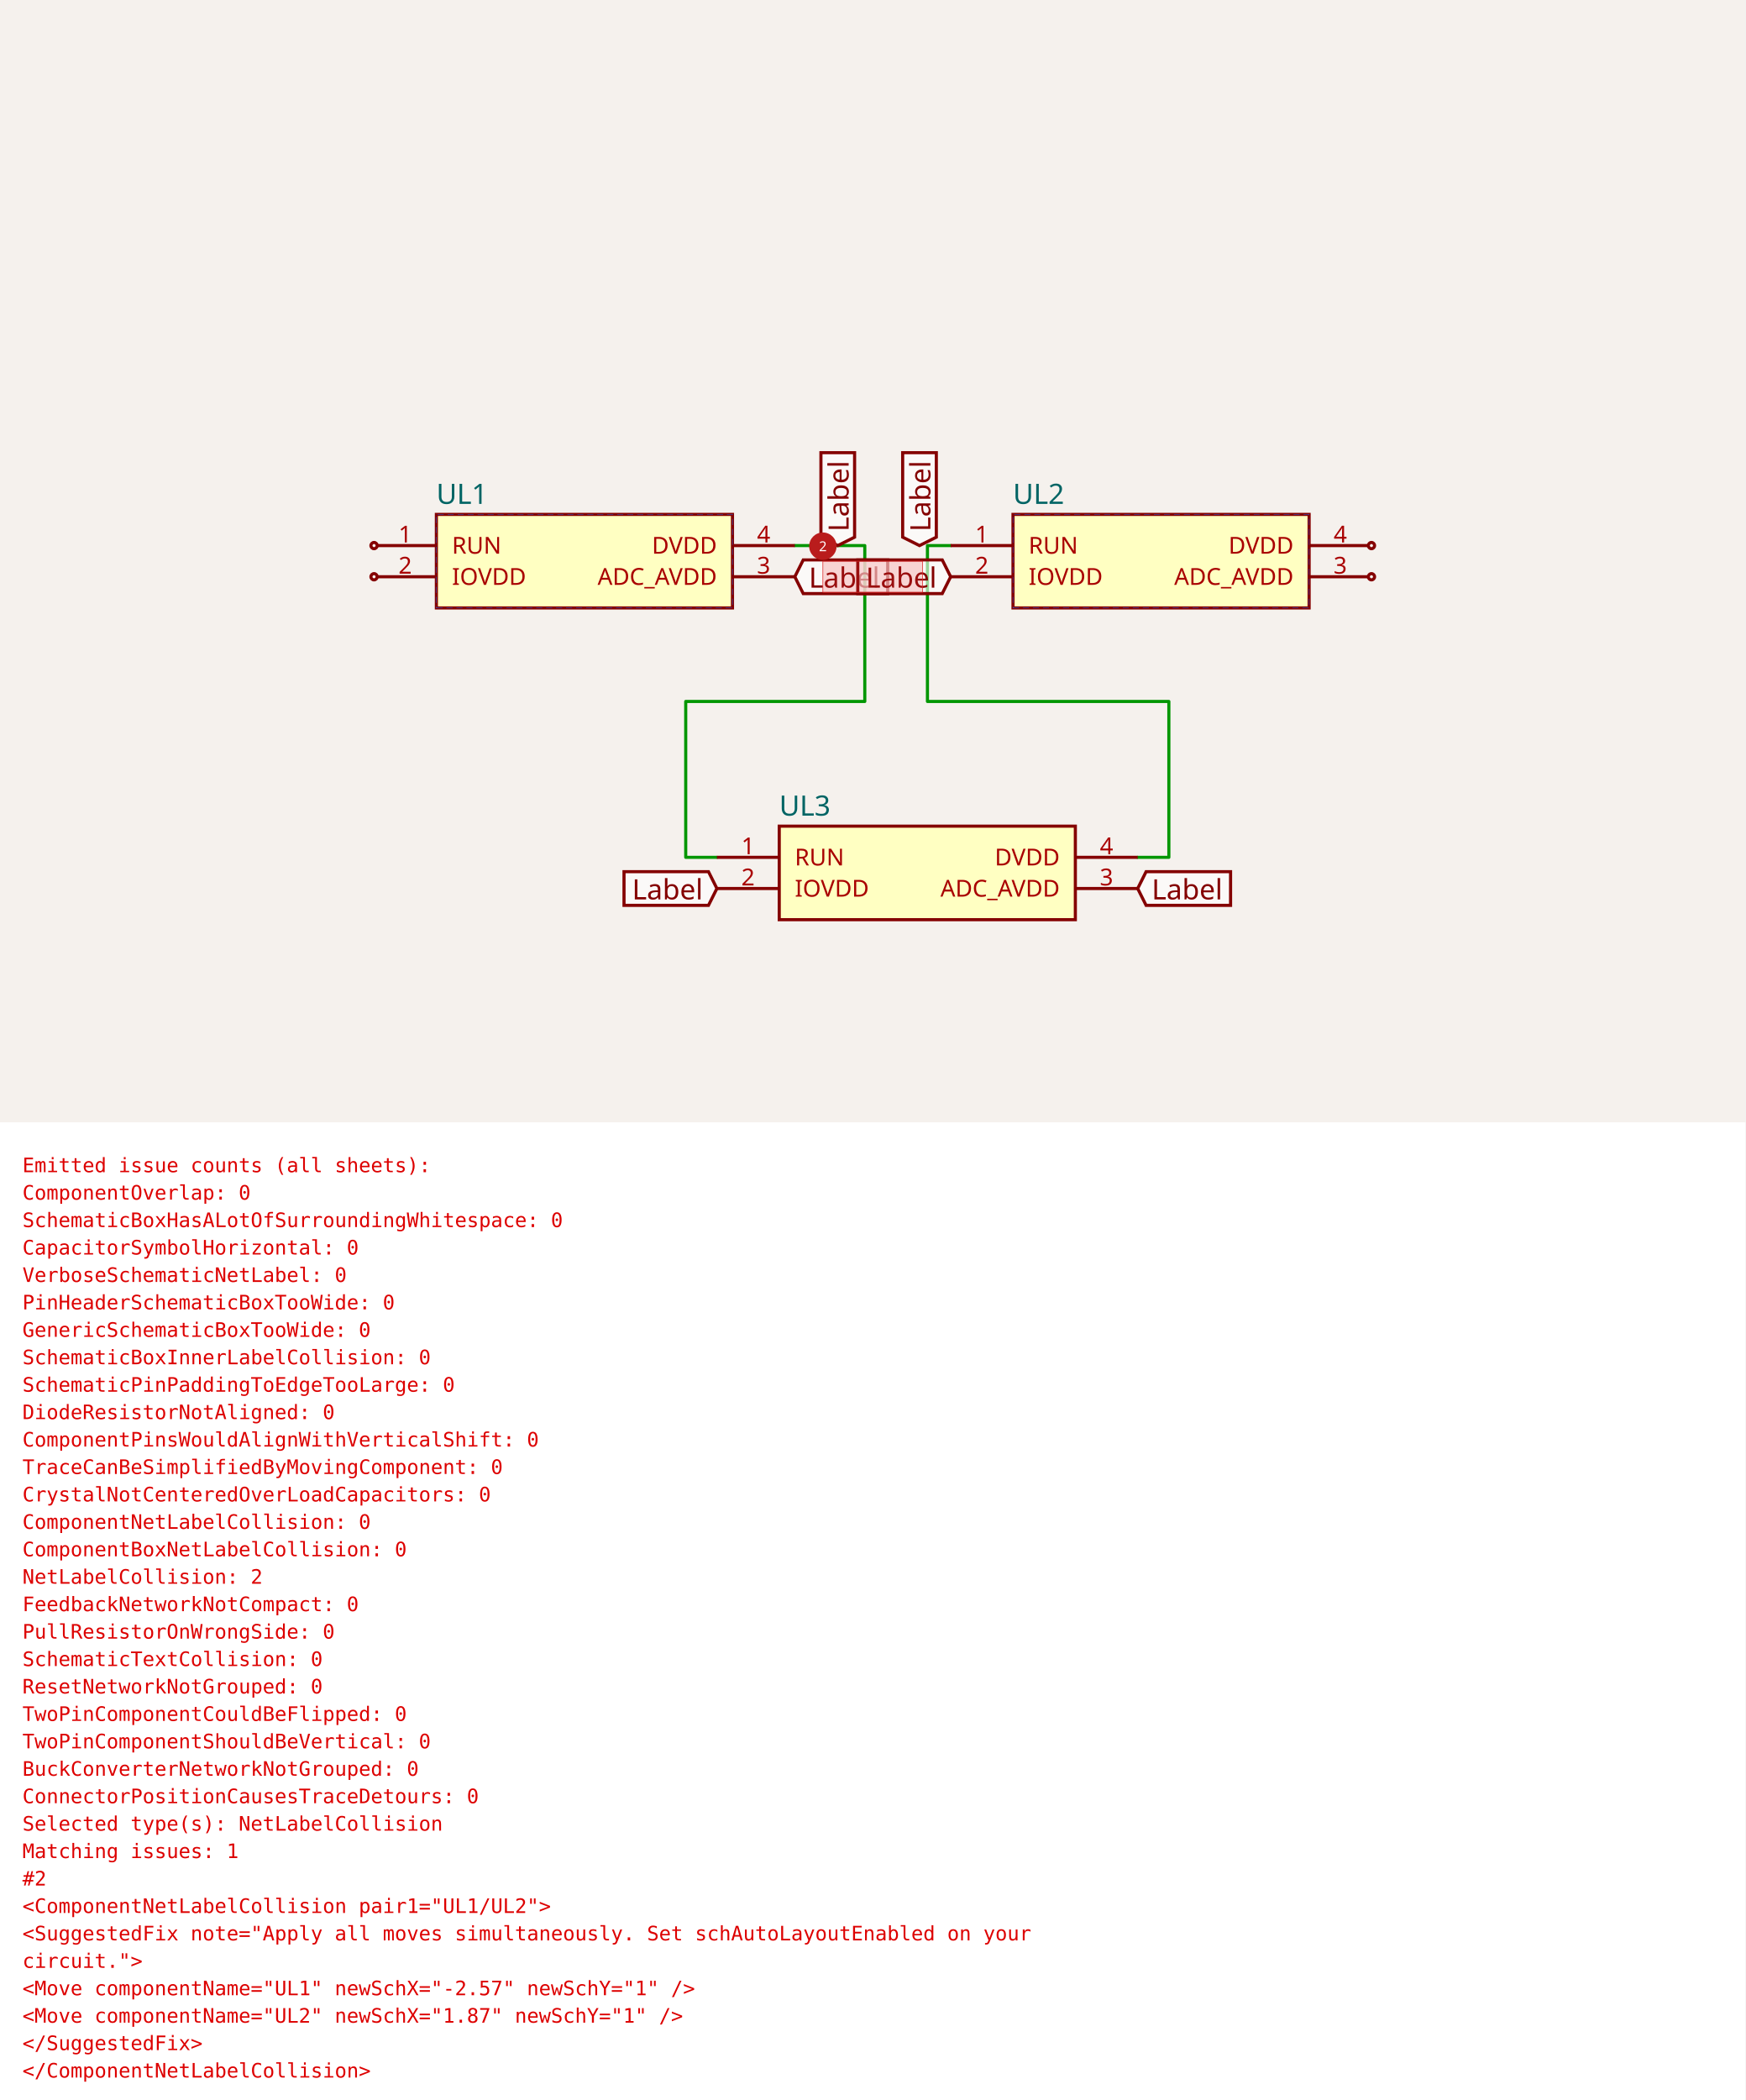
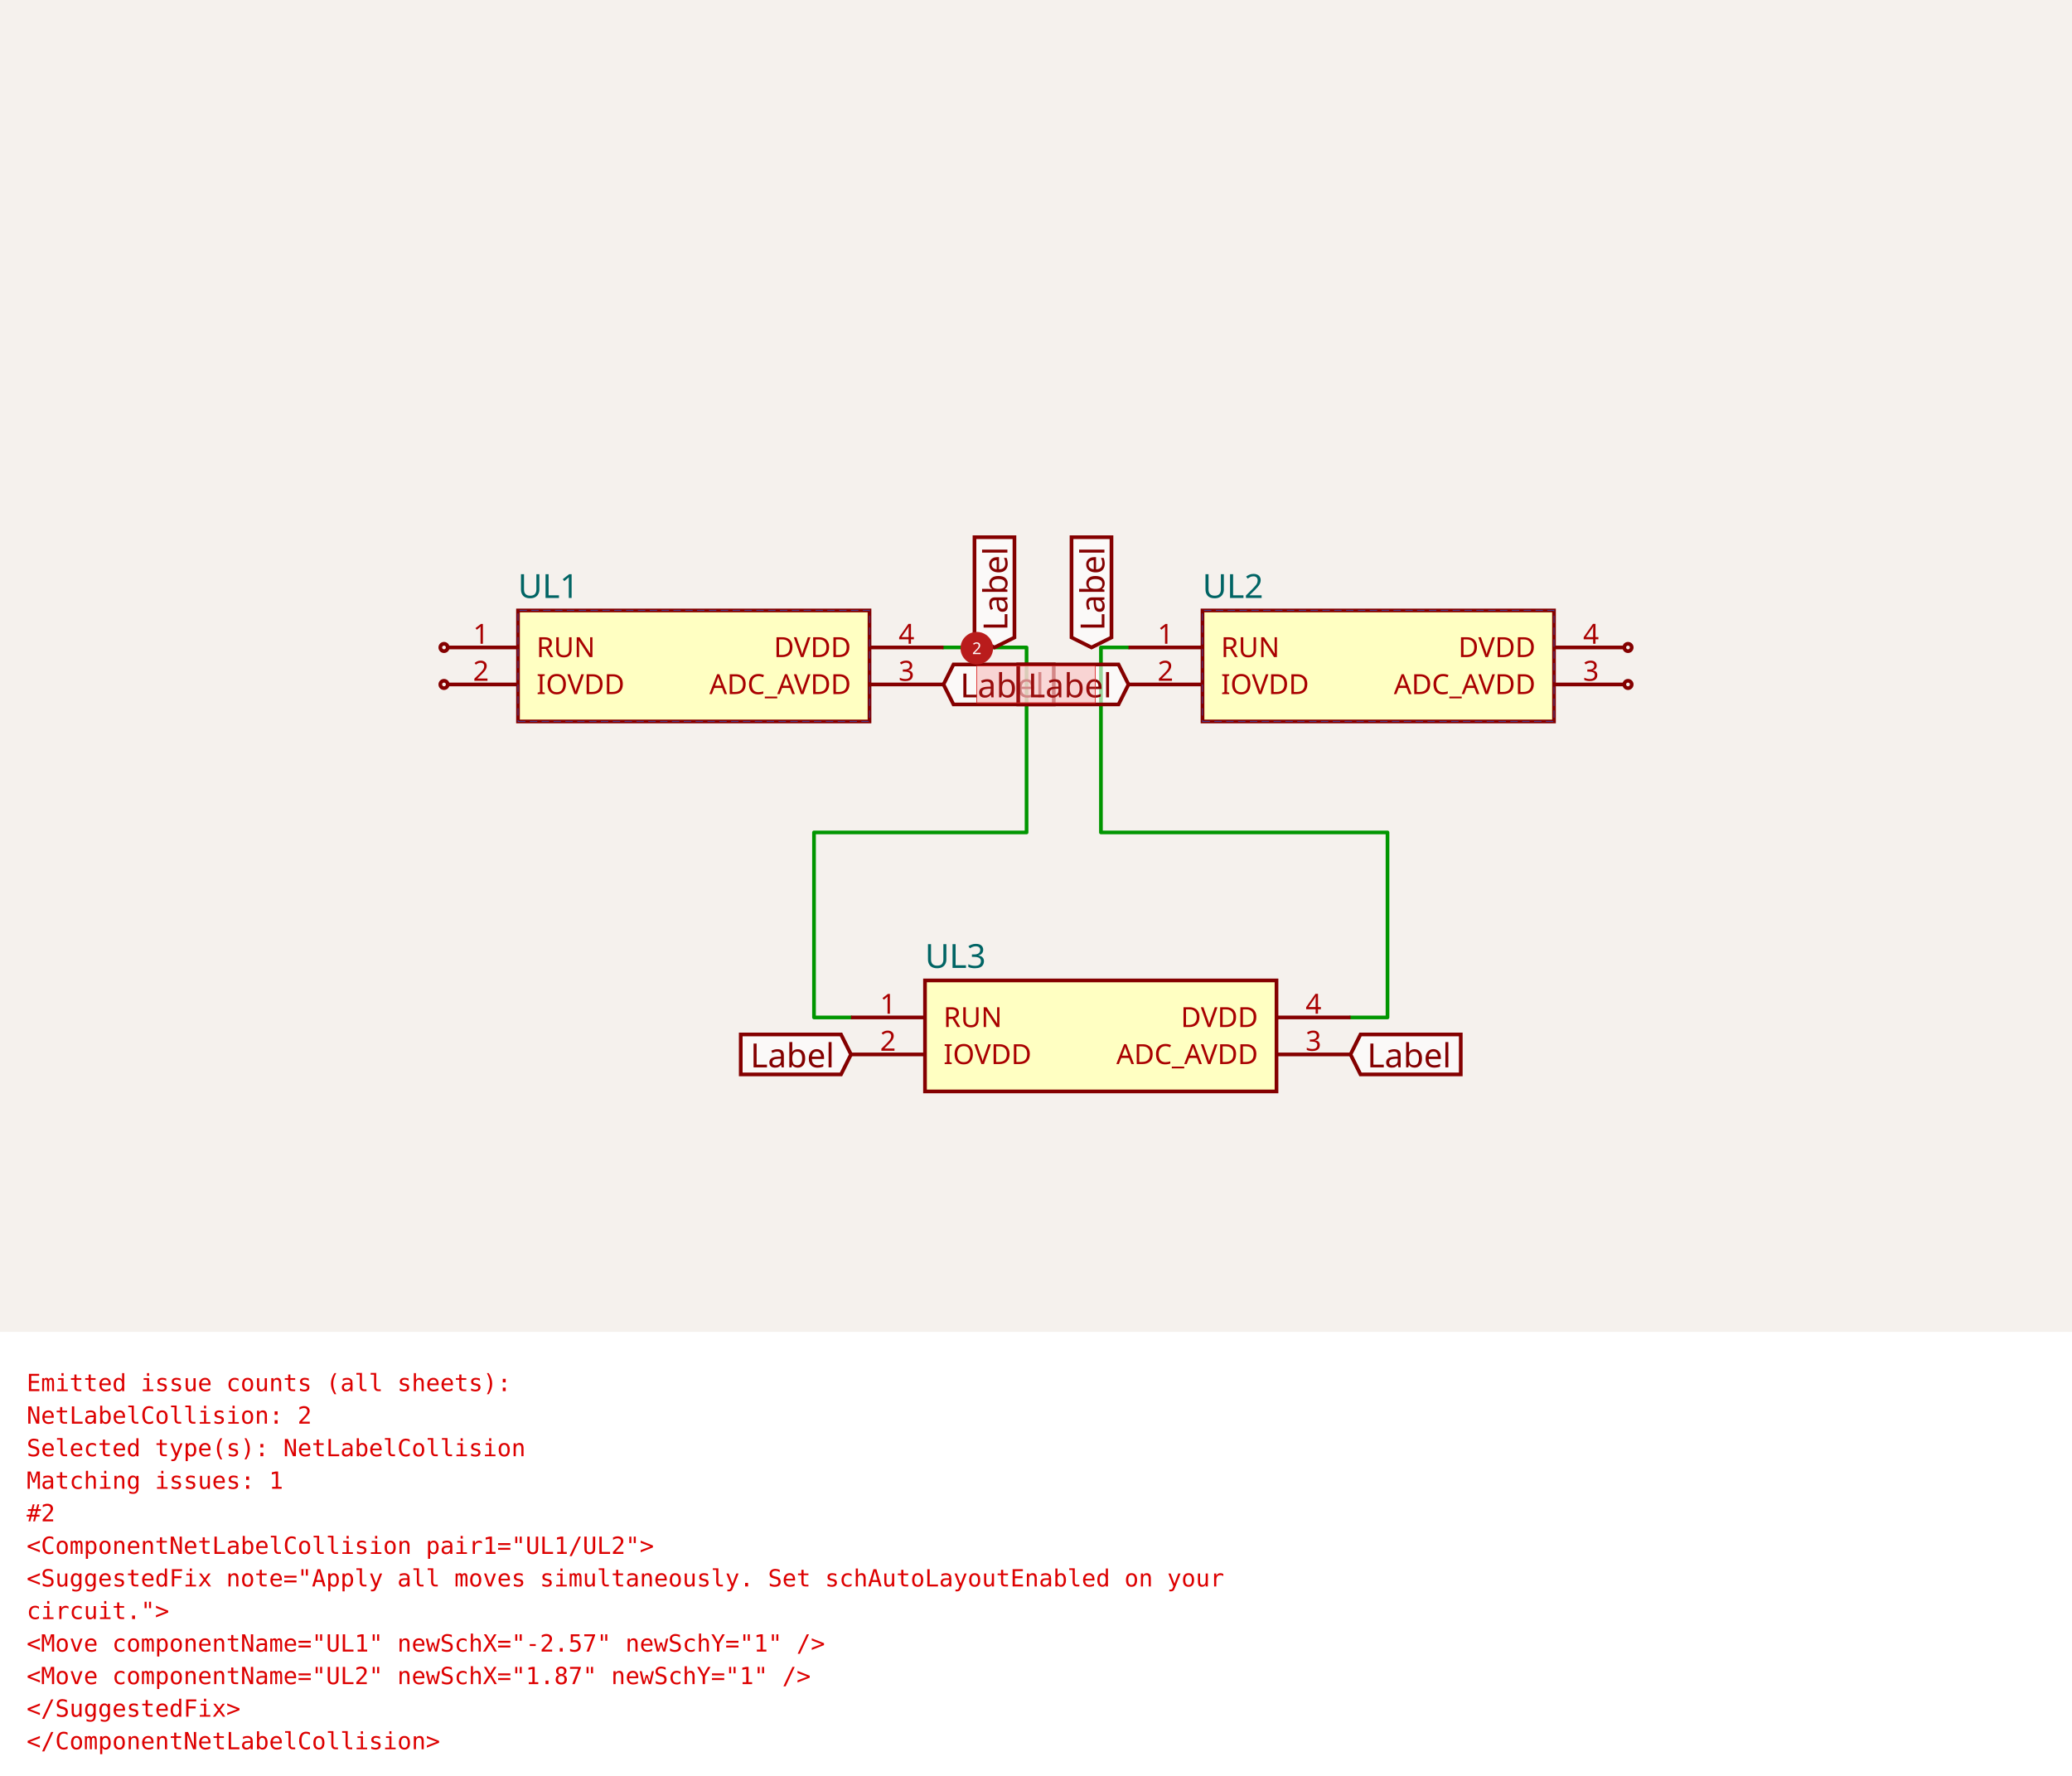
- <svg xmlns="http://www.w3.org/2000/svg" width="1400" height="1684" viewBox="0 0 1400 1684">
+ <svg xmlns="http://www.w3.org/2000/svg" width="1400" height="1200" viewBox="0 0 1400 1200">
  <g transform="translate(0, 0)">
    <svg class="tscircuit-schematic" width="1400" height="900" style="background-color: rgb(245, 241, 237)" data-real-to-screen-transform="matrix(37.9167357771,0,0,-37.9167357771,700,450)" data-software-used-string="@tscircuit/core@0.0.1382" viewBox="474.395 388.708 424.667 46.75">
      <style>
              .boundary { fill: rgb(245, 241, 237); }
              .schematic-boundary { fill: none; stroke: #fff; }
              .component { fill: none; stroke: rgb(132, 0, 0); }
              .chip { fill: rgb(255, 255, 194); stroke: rgb(132, 0, 0); }
              .component-pin { fill: none; stroke: rgb(132, 0, 0); }
              /* Basic per-trace hover fallback */
              .trace:hover {
                filter: invert(1);
              }
              .trace:hover .trace-crossing-outline {
                opacity: 0;
              }
              .trace:hover .trace-junction {
                filter: invert(1);
              }
              /* Net-hover highlighting: when a trace or its overlays are hovered,
                 invert color for all traces (base + overlays) sharing the same
                 subcircuit connectivity key. Also hide crossing outline during hover. */
              svg:has(:is(g.trace[data-subcircuit-connectivity-map-key="LOGIC_LABELS_connectivity_net0"], g.trace-overlays[data-subcircuit-connectivity-map-key="LOGIC_LABELS_connectivity_net0"]):hover) :is(g.trace[data-subcircuit-connectivity-map-key="LOGIC_LABELS_connectivity_net0"], g.trace-overlays[data-subcircuit-connectivity-map-key="LOGIC_LABELS_connectivity_net0"]) { filter: invert(1); }
svg:has(:is(g.trace[data-subcircuit-connectivity-map-key="LOGIC_LABELS_connectivity_net0"], g.trace-overlays[data-subcircuit-connectivity-map-key="LOGIC_LABELS_connectivity_net0"]):hover) g.trace-overlays[data-subcircuit-connectivity-map-key="LOGIC_LABELS_connectivity_net0"] .trace-crossing-outline { opacity: 0; }
svg:has(:is(g.trace[data-subcircuit-connectivity-map-key="LOGIC_LABELS_connectivity_net2"], g.trace-overlays[data-subcircuit-connectivity-map-key="LOGIC_LABELS_connectivity_net2"]):hover) :is(g.trace[data-subcircuit-connectivity-map-key="LOGIC_LABELS_connectivity_net2"], g.trace-overlays[data-subcircuit-connectivity-map-key="LOGIC_LABELS_connectivity_net2"]) { filter: invert(1); }
svg:has(:is(g.trace[data-subcircuit-connectivity-map-key="LOGIC_LABELS_connectivity_net2"], g.trace-overlays[data-subcircuit-connectivity-map-key="LOGIC_LABELS_connectivity_net2"]):hover) g.trace-overlays[data-subcircuit-connectivity-map-key="LOGIC_LABELS_connectivity_net2"] .trace-crossing-outline { opacity: 0; }
              .text { font-family: sans-serif; fill: rgb(0, 150, 0); }
              .pin-number { fill: rgb(169, 0, 0); }
              .port-label { fill: rgb(0, 100, 100); }
              .component-name { fill: rgb(0, 100, 100); }

            </style>
      <rect class="boundary" x="0" y="0" width="1400" height="900" />
      <g class="schematic-sheet" data-circuit-json-type="schematic_sheet" data-schematic-sheet-id="schematic_sheet_1">
        <rect class="sch-rect" x="90.384" y="18.958" width="1219.232" height="862.083" fill="none" stroke="rgb(132, 0, 0)" stroke-width="0.821" data-schematic-rect-id="schematic_sheet_1_outer" />
        <rect class="sch-rect" x="110.91" y="39.484" width="1178.18" height="821.032" fill="none" stroke="rgb(132, 0, 0)" stroke-width="0.821" data-schematic-rect-id="schematic_sheet_1_inner" />
        <line class="sch-line" x1="307.273" y1="18.958" x2="307.273" y2="39.484" stroke="rgb(132, 0, 0)" stroke-width="0.821" data-schematic-line-id="schematic_sheet_1_top_column_1" />
        <line class="sch-line" x1="307.273" y1="881.042" x2="307.273" y2="860.516" stroke="rgb(132, 0, 0)" stroke-width="0.821" data-schematic-line-id="schematic_sheet_1_bottom_column_1" />
        <line class="sch-line" x1="503.637" y1="18.958" x2="503.637" y2="39.484" stroke="rgb(132, 0, 0)" stroke-width="0.821" data-schematic-line-id="schematic_sheet_1_top_column_2" />
        <line class="sch-line" x1="503.637" y1="881.042" x2="503.637" y2="860.516" stroke="rgb(132, 0, 0)" stroke-width="0.821" data-schematic-line-id="schematic_sheet_1_bottom_column_2" />
        <line class="sch-line" x1="700" y1="18.958" x2="700" y2="39.484" stroke="rgb(132, 0, 0)" stroke-width="0.821" data-schematic-line-id="schematic_sheet_1_top_column_3" />
        <line class="sch-line" x1="700" y1="881.042" x2="700" y2="860.516" stroke="rgb(132, 0, 0)" stroke-width="0.821" data-schematic-line-id="schematic_sheet_1_bottom_column_3" />
        <line class="sch-line" x1="896.363" y1="18.958" x2="896.363" y2="39.484" stroke="rgb(132, 0, 0)" stroke-width="0.821" data-schematic-line-id="schematic_sheet_1_top_column_4" />
        <line class="sch-line" x1="896.363" y1="881.042" x2="896.363" y2="860.516" stroke="rgb(132, 0, 0)" stroke-width="0.821" data-schematic-line-id="schematic_sheet_1_bottom_column_4" />
        <line class="sch-line" x1="1092.727" y1="18.958" x2="1092.727" y2="39.484" stroke="rgb(132, 0, 0)" stroke-width="0.821" data-schematic-line-id="schematic_sheet_1_top_column_5" />
        <line class="sch-line" x1="1092.727" y1="881.042" x2="1092.727" y2="860.516" stroke="rgb(132, 0, 0)" stroke-width="0.821" data-schematic-line-id="schematic_sheet_1_bottom_column_5" />
        <line class="sch-line" x1="90.384" y1="655.258" x2="110.91" y2="655.258" stroke="rgb(132, 0, 0)" stroke-width="0.821" data-schematic-line-id="schematic_sheet_1_left_row_1" />
        <line class="sch-line" x1="1309.616" y1="655.258" x2="1289.09" y2="655.258" stroke="rgb(132, 0, 0)" stroke-width="0.821" data-schematic-line-id="schematic_sheet_1_right_row_1" />
        <line class="sch-line" x1="90.384" y1="450" x2="110.91" y2="450" stroke="rgb(132, 0, 0)" stroke-width="0.821" data-schematic-line-id="schematic_sheet_1_left_row_2" />
        <line class="sch-line" x1="1309.616" y1="450" x2="1289.09" y2="450" stroke="rgb(132, 0, 0)" stroke-width="0.821" data-schematic-line-id="schematic_sheet_1_right_row_2" />
        <line class="sch-line" x1="90.384" y1="244.742" x2="110.91" y2="244.742" stroke="rgb(132, 0, 0)" stroke-width="0.821" data-schematic-line-id="schematic_sheet_1_left_row_3" />
        <line class="sch-line" x1="1309.616" y1="244.742" x2="1289.09" y2="244.742" stroke="rgb(132, 0, 0)" stroke-width="0.821" data-schematic-line-id="schematic_sheet_1_right_row_3" />
        <text class="sch-text" x="209.091" y="29.221" fill="rgb(132, 132, 132)" text-anchor="middle" dominant-baseline="middle" font-family="sans-serif" font-size="12.315px" transform="rotate(0, 209.0915, 29.22126)">1</text>
        <text class="sch-text" x="209.091" y="870.779" fill="rgb(132, 132, 132)" text-anchor="middle" dominant-baseline="middle" font-family="sans-serif" font-size="12.315px" transform="rotate(0, 209.0915, 870.7787)">1</text>
        <text class="sch-text" x="405.455" y="29.221" fill="rgb(132, 132, 132)" text-anchor="middle" dominant-baseline="middle" font-family="sans-serif" font-size="12.315px" transform="rotate(0, 405.4549, 29.22126)">2</text>
        <text class="sch-text" x="405.455" y="870.779" fill="rgb(132, 132, 132)" text-anchor="middle" dominant-baseline="middle" font-family="sans-serif" font-size="12.315px" transform="rotate(0, 405.4549, 870.7787)">2</text>
        <text class="sch-text" x="601.818" y="29.221" fill="rgb(132, 132, 132)" text-anchor="middle" dominant-baseline="middle" font-family="sans-serif" font-size="12.315px" transform="rotate(0, 601.8183, 29.22126)">3</text>
        <text class="sch-text" x="601.818" y="870.779" fill="rgb(132, 132, 132)" text-anchor="middle" dominant-baseline="middle" font-family="sans-serif" font-size="12.315px" transform="rotate(0, 601.8183, 870.7787)">3</text>
        <text class="sch-text" x="798.182" y="29.221" fill="rgb(132, 132, 132)" text-anchor="middle" dominant-baseline="middle" font-family="sans-serif" font-size="12.315px" transform="rotate(0, 798.1817, 29.22126)">4</text>
        <text class="sch-text" x="798.182" y="870.779" fill="rgb(132, 132, 132)" text-anchor="middle" dominant-baseline="middle" font-family="sans-serif" font-size="12.315px" transform="rotate(0, 798.1817, 870.7787)">4</text>
        <text class="sch-text" x="994.545" y="29.221" fill="rgb(132, 132, 132)" text-anchor="middle" dominant-baseline="middle" font-family="sans-serif" font-size="12.315px" transform="rotate(0, 994.5451, 29.22126)">5</text>
        <text class="sch-text" x="994.545" y="870.779" fill="rgb(132, 132, 132)" text-anchor="middle" dominant-baseline="middle" font-family="sans-serif" font-size="12.315px" transform="rotate(0, 994.5451, 870.7787)">5</text>
        <text class="sch-text" x="1190.909" y="29.221" fill="rgb(132, 132, 132)" text-anchor="middle" dominant-baseline="middle" font-family="sans-serif" font-size="12.315px" transform="rotate(0, 1190.909, 29.22126)">6</text>
        <text class="sch-text" x="1190.909" y="870.779" fill="rgb(132, 132, 132)" text-anchor="middle" dominant-baseline="middle" font-family="sans-serif" font-size="12.315px" transform="rotate(0, 1190.909, 870.7787)">6</text>
        <text class="sch-text" x="100.647" y="142.113" fill="rgb(132, 132, 132)" text-anchor="middle" dominant-baseline="middle" font-family="sans-serif" font-size="12.315px" transform="rotate(0, 100.6469, 142.1131)">A</text>
        <text class="sch-text" x="1299.353" y="142.113" fill="rgb(132, 132, 132)" text-anchor="middle" dominant-baseline="middle" font-family="sans-serif" font-size="12.315px" transform="rotate(0, 1299.353, 142.1131)">A</text>
        <text class="sch-text" x="100.647" y="347.371" fill="rgb(132, 132, 132)" text-anchor="middle" dominant-baseline="middle" font-family="sans-serif" font-size="12.315px" transform="rotate(0, 100.6469, 347.371)">B</text>
        <text class="sch-text" x="1299.353" y="347.371" fill="rgb(132, 132, 132)" text-anchor="middle" dominant-baseline="middle" font-family="sans-serif" font-size="12.315px" transform="rotate(0, 1299.353, 347.371)">B</text>
        <text class="sch-text" x="100.647" y="552.629" fill="rgb(132, 132, 132)" text-anchor="middle" dominant-baseline="middle" font-family="sans-serif" font-size="12.315px" transform="rotate(0, 100.6469, 552.629)">C</text>
        <text class="sch-text" x="1299.353" y="552.629" fill="rgb(132, 132, 132)" text-anchor="middle" dominant-baseline="middle" font-family="sans-serif" font-size="12.315px" transform="rotate(0, 1299.353, 552.629)">C</text>
        <text class="sch-text" x="100.647" y="757.887" fill="rgb(132, 132, 132)" text-anchor="middle" dominant-baseline="middle" font-family="sans-serif" font-size="12.315px" transform="rotate(0, 100.6469, 757.8869)">D</text>
        <text class="sch-text" x="1299.353" y="757.887" fill="rgb(132, 132, 132)" text-anchor="middle" dominant-baseline="middle" font-family="sans-serif" font-size="12.315px" transform="rotate(0, 1299.353, 757.8869)">D</text>
      </g>
      <g class="trace sch-trace" data-layer="base" data-circuit-json-type="schematic_trace" data-schematic-trace-id="schematic_trace_2" data-subcircuit-connectivity-map-key="LOGIC_LABELS_connectivity_net0">
        <path d="M 667.771 408.292 L 684.795 408.292 L 684.795 446.208 L 641.229 446.208 L 641.229 484.125 L 648.812 484.125" class="trace-invisible-hover-outline sch-trace-hitbox" stroke="rgb(0, 150, 0)" fill="none" stroke-width="6.067px" stroke-linecap="round" opacity="0" stroke-linejoin="round" />
        <path class="sch-trace-path" d="M 667.771 408.292 L 684.795 408.292 L 684.795 446.208 L 641.229 446.208 L 641.229 484.125 L 648.812 484.125" stroke="rgb(0, 150, 0)" fill="none" stroke-width="0.758px" stroke-linecap="round" stroke-linejoin="round" />
      </g>
      <g class="trace sch-trace" data-layer="base" data-circuit-json-type="schematic_trace" data-schematic-trace-id="schematic_trace_3" data-subcircuit-connectivity-map-key="LOGIC_LABELS_connectivity_net2">
        <path d="M 705.688 408.292 L 700.038 408.292 L 700.038 446.208 L 758.771 446.208 L 758.771 484.125 L 751.188 484.125" class="trace-invisible-hover-outline sch-trace-hitbox" stroke="rgb(0, 150, 0)" fill="none" stroke-width="6.067px" stroke-linecap="round" opacity="0" stroke-linejoin="round" />
        <path class="sch-trace-path" d="M 705.688 408.292 L 700.038 408.292 L 700.038 446.208 L 758.771 446.208 L 758.771 484.125 L 751.188 484.125" stroke="rgb(0, 150, 0)" fill="none" stroke-width="0.758px" stroke-linecap="round" stroke-linejoin="round" />
      </g>
      <g class="trace-overlays sch-trace-overlays" data-layer="overlay" data-circuit-json-type="schematic_trace" data-schematic-trace-id="schematic_trace_2" data-subcircuit-connectivity-map-key="LOGIC_LABELS_connectivity_net0" />
      <g class="trace-overlays sch-trace-overlays" data-layer="overlay" data-circuit-json-type="schematic_trace" data-schematic-trace-id="schematic_trace_3" data-subcircuit-connectivity-map-key="LOGIC_LABELS_connectivity_net2" />
      <g class="sch-component" data-circuit-json-type="schematic_component" data-schematic-component-id="schematic_component_3" data-schematic-sheet-id="schematic_sheet_1">
        <rect class="component chip sch-component-body" x="580.562" y="400.708" width="72.042" height="22.75" stroke-width="0.758px" fill="rgb(255, 255, 194)" stroke="rgb(132, 0, 0)" />
        <rect class="component-overlay sch-component-overlay" x="580.562" y="400.708" width="72.042" height="22.75" fill="transparent" />
        <text class="sch-text" x="580.562" y="428.387" fill="#006464" text-anchor="start" dominant-baseline="middle" font-family="sans-serif" font-size="6.825px" transform="rotate(0, 580.5623, 428.3875)" />
        <text class="sch-text" x="580.562" y="395.779" fill="#006464" text-anchor="start" dominant-baseline="middle" font-family="sans-serif" font-size="6.825px" transform="rotate(0, 580.5623, 395.7791)">UL1</text>
        <line class="component-pin sch-component-pin sch-port-line" x1="580.562" y1="408.292" x2="566.154" y2="408.292" stroke-width="0.758px" />
        <g class="sch-port" data-schematic-port-id="source_port_12">
          <circle class="component-pin sch-component-pin sch-port-terminal" cx="565.396" cy="408.292" r="0.758" stroke-width="0.758px" />
          <rect x="564.637" y="407.533" width="1.517" height="1.517" opacity="0" />
        </g>
        <text class="pin-number sch-pin-number" x="572.979" y="407.533" style="font-family: sans-serif;" fill="rgb(169, 0, 0)" text-anchor="middle" dominant-baseline="auto" font-size="5.688px" transform="">1</text>
        <text class="pin-number sch-pin-label" x="584.354" y="408.292" style="font-family: sans-serif;" fill="rgb(169, 0, 0)" text-anchor="start" dominant-baseline="middle" font-size="5.688px" transform="">RUN</text>
        <line class="component-pin sch-component-pin sch-port-line" x1="580.562" y1="415.875" x2="566.154" y2="415.875" stroke-width="0.758px" />
        <g class="sch-port" data-schematic-port-id="source_port_13">
          <circle class="component-pin sch-component-pin sch-port-terminal" cx="565.396" cy="415.875" r="0.758" stroke-width="0.758px" />
          <rect x="564.637" y="415.117" width="1.517" height="1.517" opacity="0" />
        </g>
        <text class="pin-number sch-pin-number" x="572.979" y="415.117" style="font-family: sans-serif;" fill="rgb(169, 0, 0)" text-anchor="middle" dominant-baseline="auto" font-size="5.688px" transform="">2</text>
        <text class="pin-number sch-pin-label" x="584.354" y="415.875" style="font-family: sans-serif;" fill="rgb(169, 0, 0)" text-anchor="start" dominant-baseline="middle" font-size="5.688px" transform="">IOVDD</text>
        <line class="component-pin sch-component-pin sch-port-line" x1="652.604" y1="415.875" x2="667.771" y2="415.875" stroke-width="0.758px" />
        <g class="sch-port" data-schematic-port-id="source_port_14">
          <rect x="667.012" y="415.117" width="1.517" height="1.517" opacity="0" />
        </g>
        <text class="pin-number sch-pin-number" x="660.187" y="415.117" style="font-family: sans-serif;" fill="rgb(169, 0, 0)" text-anchor="middle" dominant-baseline="auto" font-size="5.688px" transform="">3</text>
        <text class="pin-number sch-pin-label" x="648.812" y="415.875" style="font-family: sans-serif;" fill="rgb(169, 0, 0)" text-anchor="end" dominant-baseline="middle" font-size="5.688px" transform="">ADC_AVDD</text>
        <line class="component-pin sch-component-pin sch-port-line" x1="652.604" y1="408.292" x2="667.771" y2="408.292" stroke-width="0.758px" />
        <g class="sch-port" data-schematic-port-id="source_port_15">
          <rect x="667.012" y="407.533" width="1.517" height="1.517" opacity="0" />
        </g>
        <text class="pin-number sch-pin-number" x="660.187" y="407.533" style="font-family: sans-serif;" fill="rgb(169, 0, 0)" text-anchor="middle" dominant-baseline="auto" font-size="5.688px" transform="">4</text>
        <text class="pin-number sch-pin-label" x="648.812" y="408.292" style="font-family: sans-serif;" fill="rgb(169, 0, 0)" text-anchor="end" dominant-baseline="middle" font-size="5.688px" transform="">DVDD</text>
      </g>
      <g class="sch-component" data-circuit-json-type="schematic_component" data-schematic-component-id="schematic_component_4" data-schematic-sheet-id="schematic_sheet_1">
        <rect class="component chip sch-component-body" x="720.854" y="400.708" width="72.042" height="22.75" stroke-width="0.758px" fill="rgb(255, 255, 194)" stroke="rgb(132, 0, 0)" />
        <rect class="component-overlay sch-component-overlay" x="720.854" y="400.708" width="72.042" height="22.75" fill="transparent" />
        <text class="sch-text" x="720.854" y="428.387" fill="#006464" text-anchor="start" dominant-baseline="middle" font-family="sans-serif" font-size="6.825px" transform="rotate(0, 720.8542, 428.3875)" />
        <text class="sch-text" x="720.854" y="395.779" fill="#006464" text-anchor="start" dominant-baseline="middle" font-family="sans-serif" font-size="6.825px" transform="rotate(0, 720.8542, 395.7791)">UL2</text>
        <line class="component-pin sch-component-pin sch-port-line" x1="720.854" y1="408.292" x2="705.688" y2="408.292" stroke-width="0.758px" />
        <g class="sch-port" data-schematic-port-id="source_port_16">
          <rect x="704.929" y="407.533" width="1.517" height="1.517" opacity="0" />
        </g>
        <text class="pin-number sch-pin-number" x="713.271" y="407.533" style="font-family: sans-serif;" fill="rgb(169, 0, 0)" text-anchor="middle" dominant-baseline="auto" font-size="5.688px" transform="">1</text>
        <text class="pin-number sch-pin-label" x="724.646" y="408.292" style="font-family: sans-serif;" fill="rgb(169, 0, 0)" text-anchor="start" dominant-baseline="middle" font-size="5.688px" transform="">RUN</text>
        <line class="component-pin sch-component-pin sch-port-line" x1="720.854" y1="415.875" x2="705.688" y2="415.875" stroke-width="0.758px" />
        <g class="sch-port" data-schematic-port-id="source_port_17">
          <rect x="704.929" y="415.117" width="1.517" height="1.517" opacity="0" />
        </g>
        <text class="pin-number sch-pin-number" x="713.271" y="415.117" style="font-family: sans-serif;" fill="rgb(169, 0, 0)" text-anchor="middle" dominant-baseline="auto" font-size="5.688px" transform="">2</text>
        <text class="pin-number sch-pin-label" x="724.646" y="415.875" style="font-family: sans-serif;" fill="rgb(169, 0, 0)" text-anchor="start" dominant-baseline="middle" font-size="5.688px" transform="">IOVDD</text>
        <line class="component-pin sch-component-pin sch-port-line" x1="792.896" y1="415.875" x2="807.304" y2="415.875" stroke-width="0.758px" />
        <g class="sch-port" data-schematic-port-id="source_port_18">
          <circle class="component-pin sch-component-pin sch-port-terminal" cx="808.063" cy="415.875" r="0.758" stroke-width="0.758px" />
          <rect x="807.304" y="415.117" width="1.517" height="1.517" opacity="0" />
        </g>
        <text class="pin-number sch-pin-number" x="800.479" y="415.117" style="font-family: sans-serif;" fill="rgb(169, 0, 0)" text-anchor="middle" dominant-baseline="auto" font-size="5.688px" transform="">3</text>
        <text class="pin-number sch-pin-label" x="789.104" y="415.875" style="font-family: sans-serif;" fill="rgb(169, 0, 0)" text-anchor="end" dominant-baseline="middle" font-size="5.688px" transform="">ADC_AVDD</text>
        <line class="component-pin sch-component-pin sch-port-line" x1="792.896" y1="408.292" x2="807.304" y2="408.292" stroke-width="0.758px" />
        <g class="sch-port" data-schematic-port-id="source_port_19">
          <circle class="component-pin sch-component-pin sch-port-terminal" cx="808.063" cy="408.292" r="0.758" stroke-width="0.758px" />
          <rect x="807.304" y="407.533" width="1.517" height="1.517" opacity="0" />
        </g>
        <text class="pin-number sch-pin-number" x="800.479" y="407.533" style="font-family: sans-serif;" fill="rgb(169, 0, 0)" text-anchor="middle" dominant-baseline="auto" font-size="5.688px" transform="">4</text>
        <text class="pin-number sch-pin-label" x="789.104" y="408.292" style="font-family: sans-serif;" fill="rgb(169, 0, 0)" text-anchor="end" dominant-baseline="middle" font-size="5.688px" transform="">DVDD</text>
      </g>
      <g class="sch-component" data-circuit-json-type="schematic_component" data-schematic-component-id="schematic_component_5" data-schematic-sheet-id="schematic_sheet_1">
        <rect class="component chip sch-component-body" x="663.979" y="476.542" width="72.042" height="22.75" stroke-width="0.758px" fill="rgb(255, 255, 194)" stroke="rgb(132, 0, 0)" />
        <rect class="component-overlay sch-component-overlay" x="663.979" y="476.542" width="72.042" height="22.75" fill="transparent" />
        <text class="sch-text" x="663.979" y="504.221" fill="#006464" text-anchor="start" dominant-baseline="middle" font-family="sans-serif" font-size="6.825px" transform="rotate(0, 663.9791, 504.2209)" />
        <text class="sch-text" x="663.979" y="471.613" fill="#006464" text-anchor="start" dominant-baseline="middle" font-family="sans-serif" font-size="6.825px" transform="rotate(0, 663.9791, 471.6125)">UL3</text>
        <line class="component-pin sch-component-pin sch-port-line" x1="663.979" y1="484.125" x2="648.812" y2="484.125" stroke-width="0.758px" />
        <g class="sch-port" data-schematic-port-id="source_port_20">
          <rect x="648.054" y="483.367" width="1.517" height="1.517" opacity="0" />
        </g>
        <text class="pin-number sch-pin-number" x="656.396" y="483.367" style="font-family: sans-serif;" fill="rgb(169, 0, 0)" text-anchor="middle" dominant-baseline="auto" font-size="5.688px" transform="">1</text>
        <text class="pin-number sch-pin-label" x="667.771" y="484.125" style="font-family: sans-serif;" fill="rgb(169, 0, 0)" text-anchor="start" dominant-baseline="middle" font-size="5.688px" transform="">RUN</text>
        <line class="component-pin sch-component-pin sch-port-line" x1="663.979" y1="491.708" x2="648.812" y2="491.708" stroke-width="0.758px" />
        <g class="sch-port" data-schematic-port-id="source_port_21">
          <rect x="648.054" y="490.95" width="1.517" height="1.517" opacity="0" />
        </g>
        <text class="pin-number sch-pin-number" x="656.396" y="490.95" style="font-family: sans-serif;" fill="rgb(169, 0, 0)" text-anchor="middle" dominant-baseline="auto" font-size="5.688px" transform="">2</text>
        <text class="pin-number sch-pin-label" x="667.771" y="491.708" style="font-family: sans-serif;" fill="rgb(169, 0, 0)" text-anchor="start" dominant-baseline="middle" font-size="5.688px" transform="">IOVDD</text>
        <line class="component-pin sch-component-pin sch-port-line" x1="736.021" y1="491.708" x2="751.188" y2="491.708" stroke-width="0.758px" />
        <g class="sch-port" data-schematic-port-id="source_port_22">
          <rect x="750.429" y="490.95" width="1.517" height="1.517" opacity="0" />
        </g>
        <text class="pin-number sch-pin-number" x="743.604" y="490.95" style="font-family: sans-serif;" fill="rgb(169, 0, 0)" text-anchor="middle" dominant-baseline="auto" font-size="5.688px" transform="">3</text>
        <text class="pin-number sch-pin-label" x="732.229" y="491.708" style="font-family: sans-serif;" fill="rgb(169, 0, 0)" text-anchor="end" dominant-baseline="middle" font-size="5.688px" transform="">ADC_AVDD</text>
        <line class="component-pin sch-component-pin sch-port-line" x1="736.021" y1="484.125" x2="751.188" y2="484.125" stroke-width="0.758px" />
        <g class="sch-port" data-schematic-port-id="source_port_23">
          <rect x="750.429" y="483.367" width="1.517" height="1.517" opacity="0" />
        </g>
        <text class="pin-number sch-pin-number" x="743.604" y="483.367" style="font-family: sans-serif;" fill="rgb(169, 0, 0)" text-anchor="middle" dominant-baseline="auto" font-size="5.688px" transform="">4</text>
        <text class="pin-number sch-pin-label" x="732.229" y="484.125" style="font-family: sans-serif;" fill="rgb(169, 0, 0)" text-anchor="end" dominant-baseline="middle" font-size="5.688px" transform="">DVDD</text>
      </g>
      <g class="schematic-port-hover sch-port-hover" data-schematic-port-id="source_port_12" data-schematic-sheet-id="schematic_sheet_1">
        <circle cx="565.396" cy="408.292" r="1.517" fill="red" opacity="0" />
      </g>
      <g class="schematic-port-hover sch-port-hover" data-schematic-port-id="source_port_13" data-schematic-sheet-id="schematic_sheet_1">
        <circle cx="565.396" cy="415.875" r="1.517" fill="red" opacity="0" />
      </g>
      <g class="schematic-port-hover sch-port-hover" data-schematic-port-id="source_port_14" data-schematic-sheet-id="schematic_sheet_1">
        <circle cx="667.771" cy="415.875" r="1.517" fill="red" opacity="0" />
      </g>
      <g class="schematic-port-hover sch-port-hover" data-schematic-port-id="source_port_15" data-schematic-sheet-id="schematic_sheet_1">
        <circle cx="667.771" cy="408.292" r="1.517" fill="red" opacity="0" />
      </g>
      <g class="schematic-port-hover sch-port-hover" data-schematic-port-id="source_port_16" data-schematic-sheet-id="schematic_sheet_1">
        <circle cx="705.688" cy="408.292" r="1.517" fill="red" opacity="0" />
      </g>
      <g class="schematic-port-hover sch-port-hover" data-schematic-port-id="source_port_17" data-schematic-sheet-id="schematic_sheet_1">
        <circle cx="705.688" cy="415.875" r="1.517" fill="red" opacity="0" />
      </g>
      <g class="schematic-port-hover sch-port-hover" data-schematic-port-id="source_port_18" data-schematic-sheet-id="schematic_sheet_1">
        <circle cx="808.063" cy="415.875" r="1.517" fill="red" opacity="0" />
      </g>
      <g class="schematic-port-hover sch-port-hover" data-schematic-port-id="source_port_19" data-schematic-sheet-id="schematic_sheet_1">
        <circle cx="808.063" cy="408.292" r="1.517" fill="red" opacity="0" />
      </g>
      <g class="schematic-port-hover sch-port-hover" data-schematic-port-id="source_port_20" data-schematic-sheet-id="schematic_sheet_1">
        <circle cx="648.812" cy="484.125" r="1.517" fill="red" opacity="0" />
      </g>
      <g class="schematic-port-hover sch-port-hover" data-schematic-port-id="source_port_21" data-schematic-sheet-id="schematic_sheet_1">
        <circle cx="648.812" cy="491.708" r="1.517" fill="red" opacity="0" />
      </g>
      <g class="schematic-port-hover sch-port-hover" data-schematic-port-id="source_port_22" data-schematic-sheet-id="schematic_sheet_1">
        <circle cx="751.188" cy="491.708" r="1.517" fill="red" opacity="0" />
      </g>
      <g class="schematic-port-hover sch-port-hover" data-schematic-port-id="source_port_23" data-schematic-sheet-id="schematic_sheet_1">
        <circle cx="751.188" cy="484.125" r="1.517" fill="red" opacity="0" />
      </g>
      <path class="net-label sch-net-label" d="     M 667.771,415.875     L 669.818,411.78     L 690.369,411.78     L 690.369,419.97     L 669.818,419.97     Z   " fill="rgba(255, 255, 255, 0.6)" stroke="rgb(132, 0, 0)" stroke-width="0.758px" />
      <text class="net-label-text sch-net-label-text" x="671.183" y="415.875" fill="rgb(132, 0, 0)" text-anchor="start" dominant-baseline="central" font-family="sans-serif" font-variant-numeric="tabular-nums" font-size="6.825px" transform="">Label</text>
      <path class="net-label sch-net-label" d="     M 648.812,491.708     L 646.765,495.803     L 626.214,495.803     L 626.214,487.613     L 646.765,487.613     Z   " fill="rgba(255, 255, 255, 0.6)" stroke="rgb(132, 0, 0)" stroke-width="0.758px" />
      <text class="net-label-text sch-net-label-text" x="645.4" y="491.708" fill="rgb(132, 0, 0)" text-anchor="end" dominant-baseline="central" font-family="sans-serif" font-variant-numeric="tabular-nums" font-size="6.825px" transform="">Label</text>
      <path class="net-label sch-net-label" d="     M 678.217,408.292     L 674.122,406.244     L 674.122,385.693     L 682.312,385.693     L 682.312,406.244     Z   " fill="rgba(255, 255, 255, 0.6)" stroke="rgb(132, 0, 0)" stroke-width="0.758px" />
      <text class="net-label-text sch-net-label-text" x="678.217" y="404.879" fill="rgb(132, 0, 0)" text-anchor="start" dominant-baseline="central" font-family="sans-serif" font-variant-numeric="tabular-nums" font-size="6.825px" transform="rotate(-90 678.2168 404.8791)">Label</text>
      <path class="net-label sch-net-label" d="     M 698.104,408.292     L 694.009,406.244     L 694.009,385.693     L 702.199,385.693     L 702.199,406.244     Z   " fill="rgba(255, 255, 255, 0.6)" stroke="rgb(132, 0, 0)" stroke-width="0.758px" />
      <text class="net-label-text sch-net-label-text" x="698.104" y="404.879" fill="rgb(132, 0, 0)" text-anchor="start" dominant-baseline="central" font-family="sans-serif" font-variant-numeric="tabular-nums" font-size="6.825px" transform="rotate(-90 698.1042 404.8791)">Label</text>
      <path class="net-label sch-net-label" d="     M 705.688,415.875     L 703.64,419.97     L 683.089,419.97     L 683.089,411.78     L 703.64,411.78     Z   " fill="rgba(255, 255, 255, 0.6)" stroke="rgb(132, 0, 0)" stroke-width="0.758px" />
      <text class="net-label-text sch-net-label-text" x="702.275" y="415.875" fill="rgb(132, 0, 0)" text-anchor="end" dominant-baseline="central" font-family="sans-serif" font-variant-numeric="tabular-nums" font-size="6.825px" transform="">Label</text>
      <path class="net-label sch-net-label" d="     M 751.188,491.708     L 753.235,487.613     L 773.786,487.613     L 773.786,495.803     L 753.235,495.803     Z   " fill="rgba(255, 255, 255, 0.6)" stroke="rgb(132, 0, 0)" stroke-width="0.758px" />
      <text class="net-label-text sch-net-label-text" x="754.6" y="491.708" fill="rgb(132, 0, 0)" text-anchor="start" dominant-baseline="central" font-family="sans-serif" font-variant-numeric="tabular-nums" font-size="6.825px" transform="">Label</text>
      <g class="placement-issue-overlays">
        <g data-issue-index="1" data-issue-type="NetLabelCollision">
          <g transform="matrix(37.91674 0 0 -37.91674 700 450)">
            <rect x="-3.15" y="0.7" width="1.9" height="0.6" fill="none" stroke="#2563eb" stroke-width="0.35" stroke-dasharray="5 3" vector-effect="non-scaling-stroke" />
            <rect x="0.55" y="0.7" width="1.9" height="0.6" fill="none" stroke="#2563eb" stroke-width="0.35" stroke-dasharray="5 3" vector-effect="non-scaling-stroke" />
            <rect x="-0.67" y="0.8" width="0.64" height="0.2" fill="#ef444433" stroke="#dc2626" stroke-width="0.5" vector-effect="non-scaling-stroke" />
          </g>
        </g>
        <g data-issue-number="2" data-issue-type="NetLabelCollision" transform="translate(674.5958 408.4433) scale(0.3033339)">
          <circle r="11" fill="#b91c1c" />
          <text y="4" text-anchor="middle" fill="white" font-family="sans-serif" font-size="11">2</text>
        </g>
      </g>
    </svg>
  </g>
  <g transform="translate(0, 900) scale(1, 1) translate(0, 0)">
    <rect width="100%" height="100%" fill="#fff" />
    <text x="18" y="40" fill="#d00" font-family="Menlo, Consolas, monospace" font-size="16">
      <tspan x="18" dy="0">Emitted issue counts (all sheets):</tspan>
-       <tspan x="18" dy="22">ComponentOverlap: 0</tspan>
-       <tspan x="18" dy="22">SchematicBoxHasALotOfSurroundingWhitespace: 0</tspan>
-       <tspan x="18" dy="22">CapacitorSymbolHorizontal: 0</tspan>
-       <tspan x="18" dy="22">VerboseSchematicNetLabel: 0</tspan>
-       <tspan x="18" dy="22">PinHeaderSchematicBoxTooWide: 0</tspan>
-       <tspan x="18" dy="22">GenericSchematicBoxTooWide: 0</tspan>
-       <tspan x="18" dy="22">SchematicBoxInnerLabelCollision: 0</tspan>
-       <tspan x="18" dy="22">SchematicPinPaddingToEdgeTooLarge: 0</tspan>
-       <tspan x="18" dy="22">DiodeResistorNotAligned: 0</tspan>
-       <tspan x="18" dy="22">ComponentPinsWouldAlignWithVerticalShift: 0</tspan>
-       <tspan x="18" dy="22">TraceCanBeSimplifiedByMovingComponent: 0</tspan>
-       <tspan x="18" dy="22">CrystalNotCenteredOverLoadCapacitors: 0</tspan>
-       <tspan x="18" dy="22">ComponentNetLabelCollision: 0</tspan>
-       <tspan x="18" dy="22">ComponentBoxNetLabelCollision: 0</tspan>
      <tspan x="18" dy="22">NetLabelCollision: 2</tspan>
-       <tspan x="18" dy="22">FeedbackNetworkNotCompact: 0</tspan>
-       <tspan x="18" dy="22">PullResistorOnWrongSide: 0</tspan>
-       <tspan x="18" dy="22">SchematicTextCollision: 0</tspan>
-       <tspan x="18" dy="22">ResetNetworkNotGrouped: 0</tspan>
-       <tspan x="18" dy="22">TwoPinComponentCouldBeFlipped: 0</tspan>
-       <tspan x="18" dy="22">TwoPinComponentShouldBeVertical: 0</tspan>
-       <tspan x="18" dy="22">BuckConverterNetworkNotGrouped: 0</tspan>
-       <tspan x="18" dy="22">ConnectorPositionCausesTraceDetours: 0</tspan>
      <tspan x="18" dy="22">Selected type(s): NetLabelCollision</tspan>
      <tspan x="18" dy="22">Matching issues: 1</tspan>
      <tspan x="18" dy="22">#2</tspan>
      <tspan x="18" dy="22">&lt;ComponentNetLabelCollision pair1="UL1/UL2"&gt;</tspan>
      <tspan x="18" dy="22">  &lt;SuggestedFix note="Apply all moves simultaneously. Set schAutoLayoutEnabled on your</tspan>
      <tspan x="18" dy="22">  circuit."&gt;</tspan>
      <tspan x="18" dy="22">    &lt;Move componentName="UL1" newSchX="-2.57" newSchY="1" /&gt;</tspan>
      <tspan x="18" dy="22">    &lt;Move componentName="UL2" newSchX="1.87" newSchY="1" /&gt;</tspan>
      <tspan x="18" dy="22">  &lt;/SuggestedFix&gt;</tspan>
      <tspan x="18" dy="22">&lt;/ComponentNetLabelCollision&gt;</tspan>
    </text>
  </g>
</svg>
